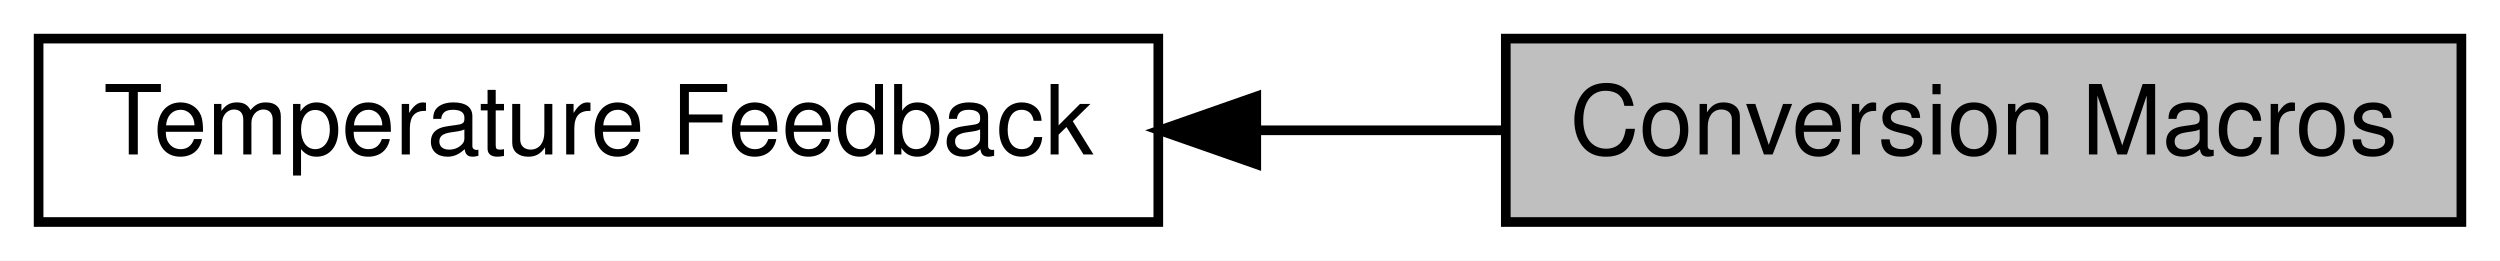
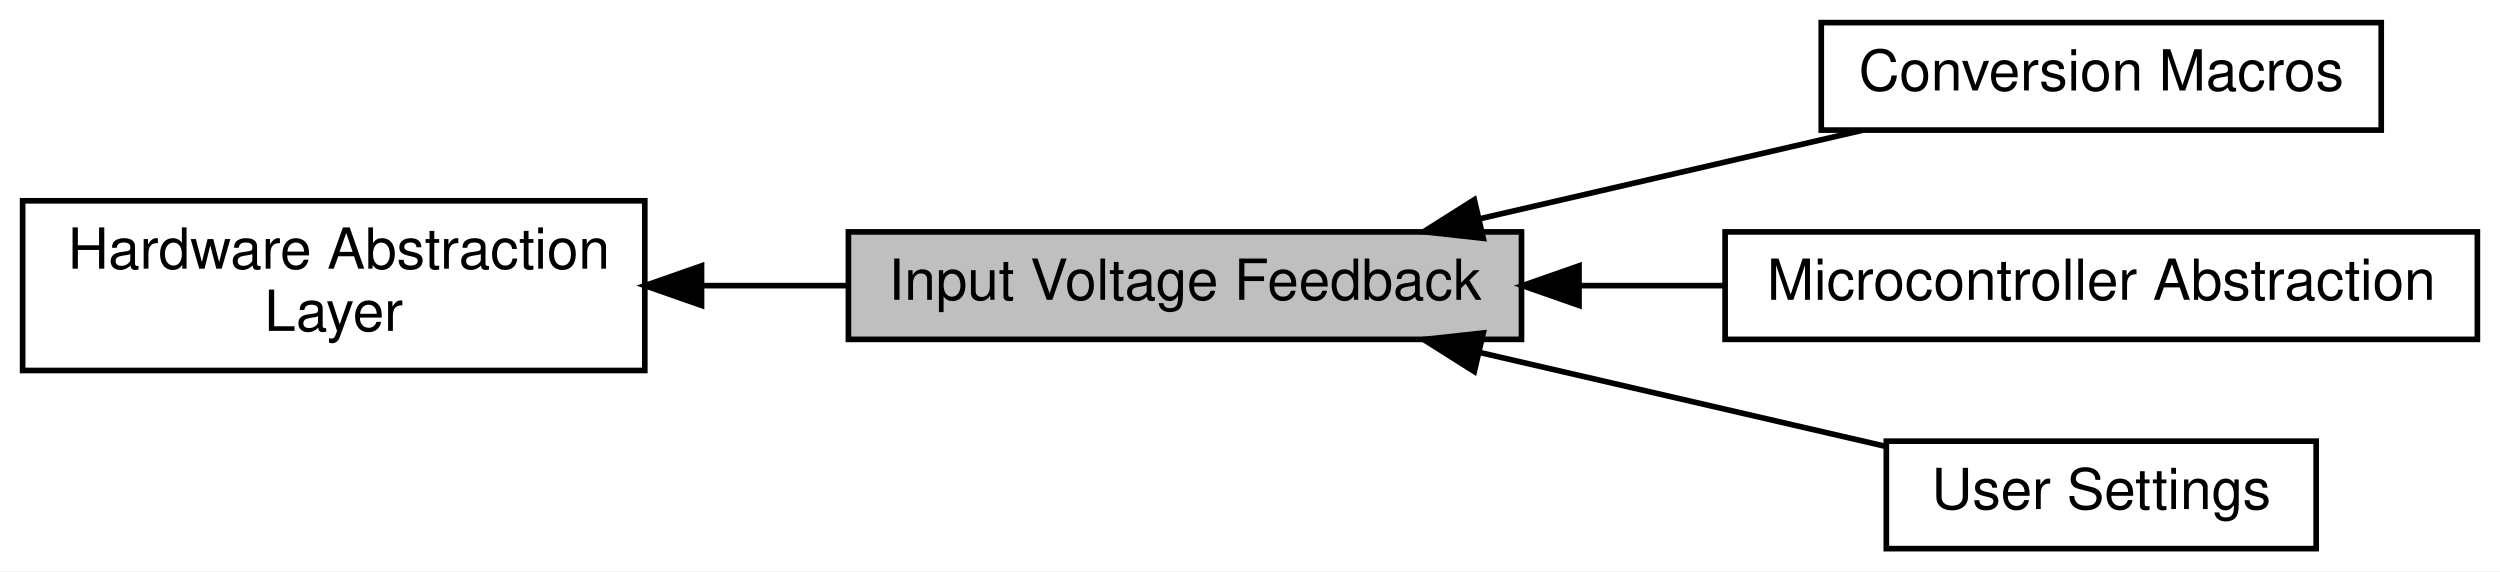
- <svg xmlns="http://www.w3.org/2000/svg" xmlns:xlink="http://www.w3.org/1999/xlink" width="259pt" height="27pt" viewBox="0.00 0.00 259.00 27.00">
-   <g id="graph0" class="graph" transform="scale(1 1) rotate(0) translate(4 23)">
-     <polygon fill="white" stroke="transparent" points="-4,4 -4,-23 255,-23 255,4 -4,4" />
+ <svg xmlns="http://www.w3.org/2000/svg" xmlns:xlink="http://www.w3.org/1999/xlink" width="442pt" height="101pt" viewBox="0.00 0.00 442.00 101.00">
+   <g id="graph0" class="graph" transform="scale(1 1) rotate(0) translate(4 97)">
+     <polygon fill="white" stroke="transparent" points="-4,4 -4,-97 438,-97 438,4 -4,4" />
    <g id="node1" class="node">
      <g id="a_node1">
-         <a xlink:title="Conversion macros for user-declarations of temperature feedback parameters.">
-           <polygon fill="#bfbfbf" stroke="black" points="251,-19 152,-19 152,0 251,0 251,-19" />
-           <text text-anchor="middle" x="201.5" y="-7" font-family="Helvetica,sans-Serif" font-size="10.00">Conversion Macros</text>
+         <a xlink:href="a00403.html" target="_top" xlink:title="Conversion macros for user-declarations of input voltage feedback parameters.">
+           <polygon fill="white" stroke="black" points="417,-93 318,-93 318,-74 417,-74 417,-93" />
+           <text text-anchor="middle" x="367.5" y="-81" font-family="Helvetica,sans-Serif" font-size="10.00">Conversion Macros</text>
        </a>
      </g>
    </g>
    <g id="node2" class="node">
      <g id="a_node2">
-         <a xlink:href="a00398.html" target="_top" xlink:title="Declaration of temperature feedback parameters.">
-           <polygon fill="white" stroke="black" points="116,-19 0,-19 0,0 116,0 116,-19" />
-           <text text-anchor="middle" x="58" y="-7" font-family="Helvetica,sans-Serif" font-size="10.00">Temperature Feedback</text>
+         <a xlink:href="a00550.html" target="_top" xlink:title="Hardware Abstraction Layer Declarations.">
+           <polygon fill="white" stroke="black" points="110,-61.5 0,-61.5 0,-31.5 110,-31.5 110,-61.5" />
+           <text text-anchor="start" x="8" y="-49.5" font-family="Helvetica,sans-Serif" font-size="10.00">Hardware Abstraction</text>
+           <text text-anchor="middle" x="55" y="-38.5" font-family="Helvetica,sans-Serif" font-size="10.00"> Layer</text>
+         </a>
+       </g>
+     </g>
+     <g id="node3" class="node">
+       <g id="a_node3">
+         <a xlink:title="Declaration of input voltage feedback parameters.">
+           <polygon fill="#bfbfbf" stroke="black" points="265,-56 146,-56 146,-37 265,-37 265,-56" />
+           <text text-anchor="middle" x="205.5" y="-44" font-family="Helvetica,sans-Serif" font-size="10.00">Input Voltage Feedback</text>
        </a>
      </g>
    </g>
    <g id="edge1" class="edge">
-       <path fill="none" stroke="black" d="M126.21,-9.5C134.83,-9.5 143.52,-9.5 151.77,-9.5" />
-       <polygon fill="black" stroke="black" points="126.15,-6 116.15,-9.5 126.15,-13 126.15,-6" />
+       <path fill="none" stroke="black" d="M120.04,-46.5C128.67,-46.5 137.48,-46.5 146,-46.5" />
+       <polygon fill="black" stroke="black" points="120.03,-43 110.03,-46.5 120.03,-50 120.03,-43" />
+     </g>
+     <g id="edge3" class="edge">
+       <path fill="none" stroke="black" d="M257.48,-58.29C279.32,-63.34 304.5,-69.16 325.16,-73.94" />
+       <polygon fill="black" stroke="black" points="258.24,-54.87 247.7,-56.03 256.66,-61.69 258.24,-54.87" />
+     </g>
+     <g id="node4" class="node">
+       <g id="a_node4">
+         <a xlink:href="a00405.html" target="_top" xlink:title="Device analog input pin, register and interrupt vector assignments of input voltage feedback signal(s...">
+           <polygon fill="white" stroke="black" points="434,-56 301,-56 301,-37 434,-37 434,-56" />
+           <text text-anchor="middle" x="367.5" y="-44" font-family="Helvetica,sans-Serif" font-size="10.00">Microcontroller Abstraction</text>
+         </a>
+       </g>
+     </g>
+     <g id="edge4" class="edge">
+       <path fill="none" stroke="black" d="M275.36,-46.5C283.8,-46.5 292.42,-46.5 300.81,-46.5" />
+       <polygon fill="black" stroke="black" points="275.17,-43 265.17,-46.5 275.17,-50 275.17,-43" />
+     </g>
+     <g id="node5" class="node">
+       <g id="a_node5">
+         <a xlink:href="a00401.html" target="_top" xlink:title="User-declaration of input voltage feedback parameters using physical quantities.">
+           <polygon fill="white" stroke="black" points="405.5,-19 329.5,-19 329.5,0 405.5,0 405.5,-19" />
+           <text text-anchor="middle" x="367.5" y="-7" font-family="Helvetica,sans-Serif" font-size="10.00">User Settings</text>
+         </a>
+       </g>
+     </g>
+     <g id="edge2" class="edge">
+       <path fill="none" stroke="black" d="M257.75,-34.65C281,-29.27 307.99,-23.03 329.26,-18.11" />
+       <polygon fill="black" stroke="black" points="256.66,-31.31 247.7,-36.97 258.24,-38.13 256.66,-31.31" />
    </g>
  </g>
</svg>
